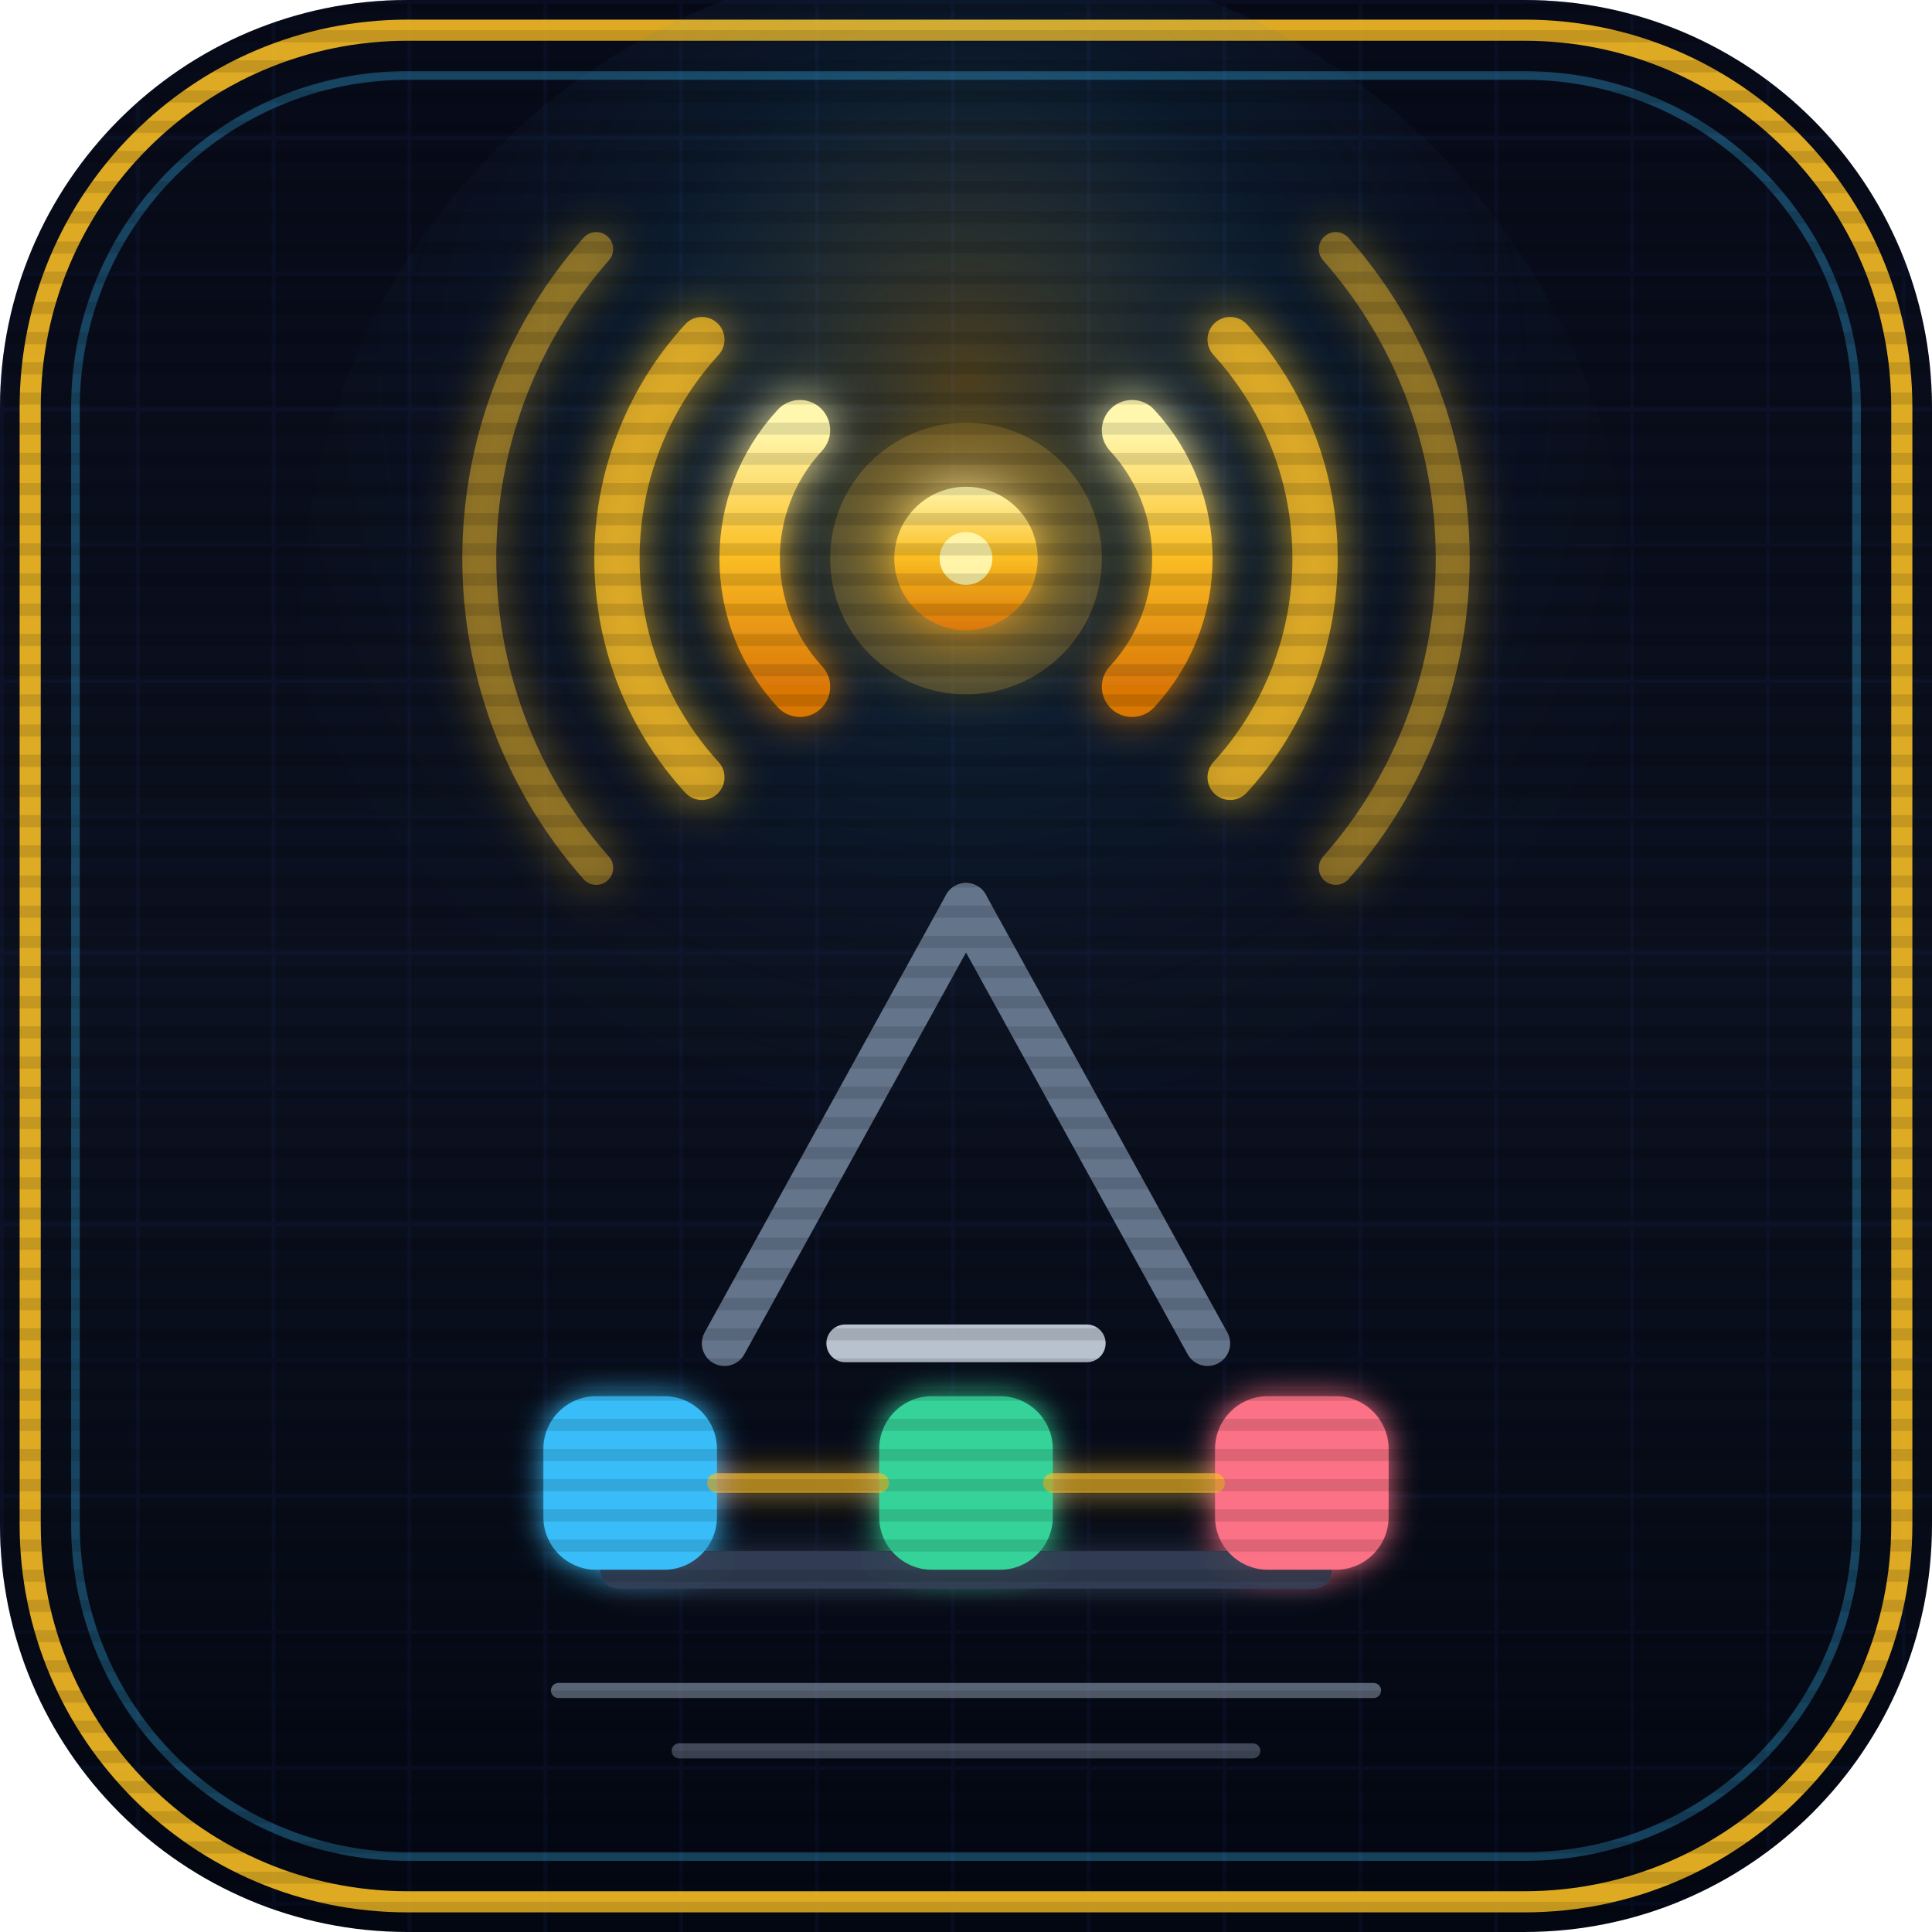
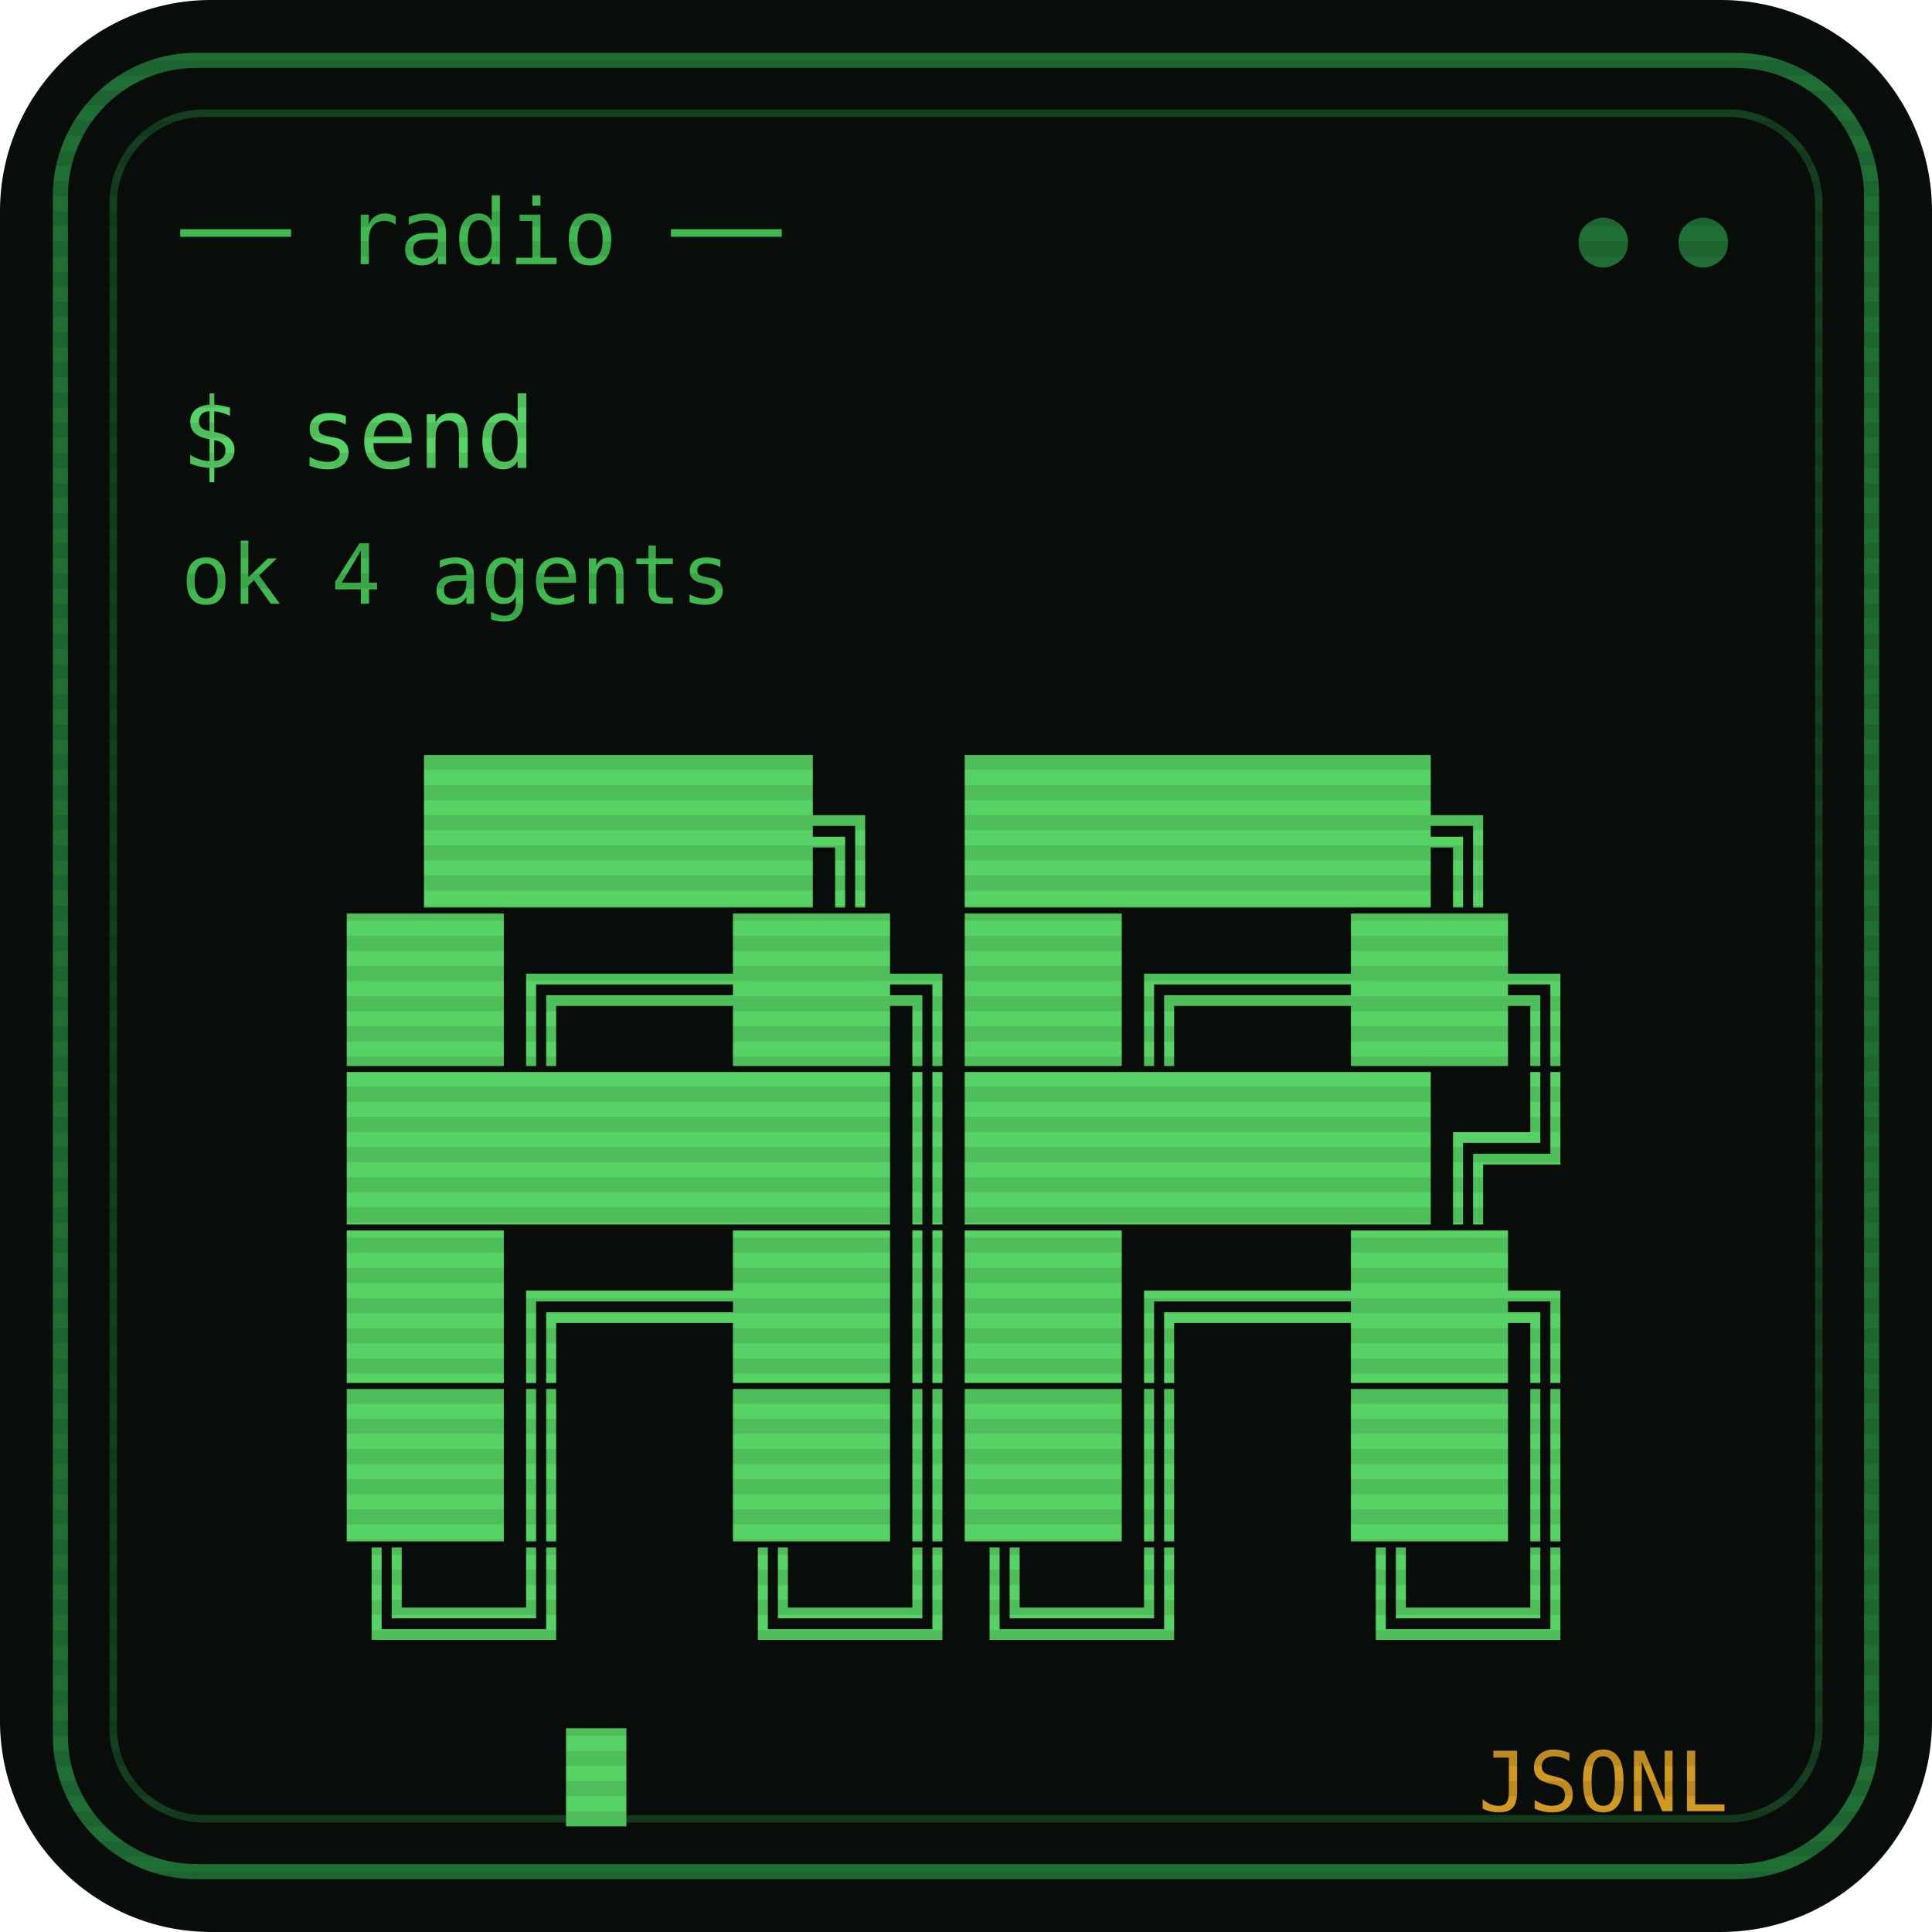
- <svg xmlns="http://www.w3.org/2000/svg" viewBox="0 0 256 256" width="256" height="256" role="img" aria-label="agent-radio — file-backed bus for coding agents">
+ <svg xmlns="http://www.w3.org/2000/svg" viewBox="0 0 256 256" width="256" height="256" role="img" aria-label="agent-radio">
  <defs>
-     <linearGradient id="bg" x1="0" y1="0" x2="0" y2="1">
-       <stop offset="0" stop-color="#070A18" />
-       <stop offset="0.52" stop-color="#0B1120" />
-       <stop offset="1" stop-color="#030712" />
-     </linearGradient>
-     <radialGradient id="aura" cx="50%" cy="32%" r="60%">
-       <stop offset="0" stop-color="#FBBF24" stop-opacity="0.28" />
-       <stop offset="0.42" stop-color="#38BDF8" stop-opacity="0.08" />
-       <stop offset="1" stop-color="#0B1120" stop-opacity="0" />
-     </radialGradient>
-     <linearGradient id="amber" x1="0" y1="0" x2="0" y2="1">
-       <stop offset="0" stop-color="#FFF7AD" />
-       <stop offset="0.48" stop-color="#FBBF24" />
-       <stop offset="1" stop-color="#D97706" />
-     </linearGradient>
-     <linearGradient id="steel" x1="0" y1="0" x2="0" y2="1">
-       <stop offset="0" stop-color="#F8FAFC" />
-       <stop offset="0.62" stop-color="#94A3B8" />
-       <stop offset="1" stop-color="#475569" />
-     </linearGradient>
-     <linearGradient id="rail" x1="0" y1="0" x2="1" y2="0">
-       <stop offset="0" stop-color="#38BDF8" />
-       <stop offset="0.5" stop-color="#34D399" />
-       <stop offset="1" stop-color="#FB7185" />
-     </linearGradient>
-     <filter id="glowAmber" x="-40%" y="-40%" width="180%" height="180%">
-       <feGaussianBlur stdDeviation="3" result="blur" />
-       <feMerge>
-         <feMergeNode in="blur" />
-         <feMergeNode in="SourceGraphic" />
-       </feMerge>
-     </filter>
-     <filter id="softGlow" x="-50%" y="-50%" width="200%" height="200%">
-       <feGaussianBlur stdDeviation="2" result="blur" />
-       <feMerge>
-         <feMergeNode in="blur" />
-         <feMergeNode in="SourceGraphic" />
-       </feMerge>
-     </filter>
-     <pattern id="grid" width="18" height="18" patternUnits="userSpaceOnUse">
-       <path d="M18 0H0V18" fill="none" stroke="#172554" stroke-width="1" opacity="0.28" />
-     </pattern>
    <pattern id="scan" width="4" height="4" patternUnits="userSpaceOnUse">
-       <rect width="4" height="1.6" fill="#000" opacity="0.12" />
+       <rect width="4" height="2" fill="#000000" opacity="0.10" />
    </pattern>
  </defs>
-   <rect width="256" height="256" rx="54" fill="url(#bg)" />
-   <rect width="256" height="256" rx="54" fill="url(#grid)" opacity="0.72" />
-   <rect x="4" y="4" width="248" height="248" rx="50" fill="none" stroke="#FBBF24" stroke-width="2.8" opacity="0.88" />
-   <rect x="10" y="10" width="236" height="236" rx="44" fill="none" stroke="#38BDF8" stroke-width="1.15" opacity="0.32" />
-   <circle cx="128" cy="82" r="88" fill="url(#aura)" />
-   <g fill="none" stroke-linecap="round" filter="url(#glowAmber)">
-     <path d="M106 91 A25 25 0 0 1 106 57" stroke="url(#amber)" stroke-width="8" />
-     <path d="M93 103 A43 43 0 0 1 93 45" stroke="#FBBF24" stroke-width="6" opacity="0.72" />
-     <path d="M79 115 A62 62 0 0 1 79 33" stroke="#FBBF24" stroke-width="4.5" opacity="0.42" />
-     <path d="M150 91 A25 25 0 0 0 150 57" stroke="url(#amber)" stroke-width="8" />
-     <path d="M163 103 A43 43 0 0 0 163 45" stroke="#FBBF24" stroke-width="6" opacity="0.72" />
-     <path d="M177 115 A62 62 0 0 0 177 33" stroke="#FBBF24" stroke-width="4.5" opacity="0.42" />
-   </g>
-   <g filter="url(#glowAmber)">
-     <circle cx="128" cy="74" r="18" fill="#FBBF24" opacity="0.20" />
-     <circle cx="128" cy="74" r="9.5" fill="url(#amber)" />
-     <circle cx="128" cy="74" r="3.5" fill="#FFF7AD" opacity="0.95" />
-   </g>
-   <g stroke-linecap="round" stroke-linejoin="round">
-     <path d="M128 91V178" stroke="url(#steel)" stroke-width="9" />
-     <path d="M128 120L96 178" stroke="#64748B" stroke-width="6" />
-     <path d="M128 120L160 178" stroke="#64748B" stroke-width="6" />
-     <path d="M112 178H144" stroke="#CBD5E1" stroke-width="5" opacity="0.9" />
-   </g>
-   <g filter="url(#softGlow)">
-     <path d="M70 194H186" stroke="url(#rail)" stroke-width="5" stroke-linecap="round" opacity="0.85" />
-     <path d="M82 208H174" stroke="#334155" stroke-width="5" stroke-linecap="round" opacity="0.95" />
-     <rect x="72" y="185" width="23" height="23" rx="7" fill="#38BDF8" />
-     <rect x="116.5" y="185" width="23" height="23" rx="7" fill="#34D399" />
-     <rect x="161" y="185" width="23" height="23" rx="7" fill="#FB7185" />
-     <path d="M95 196.5H116.5M139.5 196.5H161" stroke="#FBBF24" stroke-width="2.6" stroke-linecap="round" opacity="0.65" />
-   </g>
-   <g fill="none" stroke="#94A3B8" stroke-width="2" opacity="0.58" stroke-linecap="round">
-     <path d="M74 224H182" />
-     <path d="M90 232H166" opacity="0.72" />
-   </g>
-   <rect width="256" height="256" rx="54" fill="url(#scan)" />
+   <rect width="256" height="256" rx="28" fill="#0a0e0a" />
+   <rect x="8" y="8" width="240" height="240" rx="18" fill="none" stroke="#1f6f35" stroke-width="2" />
+   <rect x="15" y="15" width="226" height="226" rx="12" fill="none" stroke="#1f6f35" stroke-width="1" opacity="0.5" />
+   <text x="24" y="35" xml:space="preserve" font-family="ui-monospace, 'Cascadia Mono', 'DejaVu Sans Mono', Menlo, Consolas, monospace" font-size="12" fill="#3fb950">── radio ──</text>
+   <text x="229" y="35" xml:space="preserve" text-anchor="end" font-family="ui-monospace, 'Cascadia Mono', 'DejaVu Sans Mono', Menlo, Consolas, monospace" font-size="11" fill="#1f6f35">● ●</text>
+   <text x="24" y="62" xml:space="preserve" font-family="ui-monospace, 'Cascadia Mono', 'DejaVu Sans Mono', Menlo, Consolas, monospace" font-size="13" fill="#56d364">$ send</text>
+   <text x="24" y="80" xml:space="preserve" font-family="ui-monospace, 'Cascadia Mono', 'DejaVu Sans Mono', Menlo, Consolas, monospace" font-size="11" fill="#3fb950">ok 4 agents</text>
+   <text x="128" y="116" xml:space="preserve" text-anchor="middle" font-family="ui-monospace, 'Cascadia Mono', 'DejaVu Sans Mono', Menlo, Consolas, monospace" font-size="17" font-weight="700" fill="#56d364"> █████╗ ██████╗ </text>
+   <text x="128" y="137" xml:space="preserve" text-anchor="middle" font-family="ui-monospace, 'Cascadia Mono', 'DejaVu Sans Mono', Menlo, Consolas, monospace" font-size="17" font-weight="700" fill="#56d364">██╔══██╗██╔══██╗</text>
+   <text x="128" y="158" xml:space="preserve" text-anchor="middle" font-family="ui-monospace, 'Cascadia Mono', 'DejaVu Sans Mono', Menlo, Consolas, monospace" font-size="17" font-weight="700" fill="#56d364">███████║██████╔╝</text>
+   <text x="128" y="179" xml:space="preserve" text-anchor="middle" font-family="ui-monospace, 'Cascadia Mono', 'DejaVu Sans Mono', Menlo, Consolas, monospace" font-size="17" font-weight="700" fill="#56d364">██╔══██║██╔══██╗</text>
+   <text x="128" y="200" xml:space="preserve" text-anchor="middle" font-family="ui-monospace, 'Cascadia Mono', 'DejaVu Sans Mono', Menlo, Consolas, monospace" font-size="17" font-weight="700" fill="#56d364">██║  ██║██║  ██║</text>
+   <text x="128" y="221" xml:space="preserve" text-anchor="middle" font-family="ui-monospace, 'Cascadia Mono', 'DejaVu Sans Mono', Menlo, Consolas, monospace" font-size="17" font-weight="700" fill="#56d364">╚═╝  ╚═╝╚═╝  ╚═╝</text>
+   <rect x="75" y="229" width="8" height="13" fill="#56d364" />
+   <text x="229" y="240" xml:space="preserve" text-anchor="end" font-family="ui-monospace, 'Cascadia Mono', 'DejaVu Sans Mono', Menlo, Consolas, monospace" font-size="11" fill="#d29922">JSONL</text>
+   <rect width="256" height="256" rx="28" fill="url(#scan)" />
</svg>
